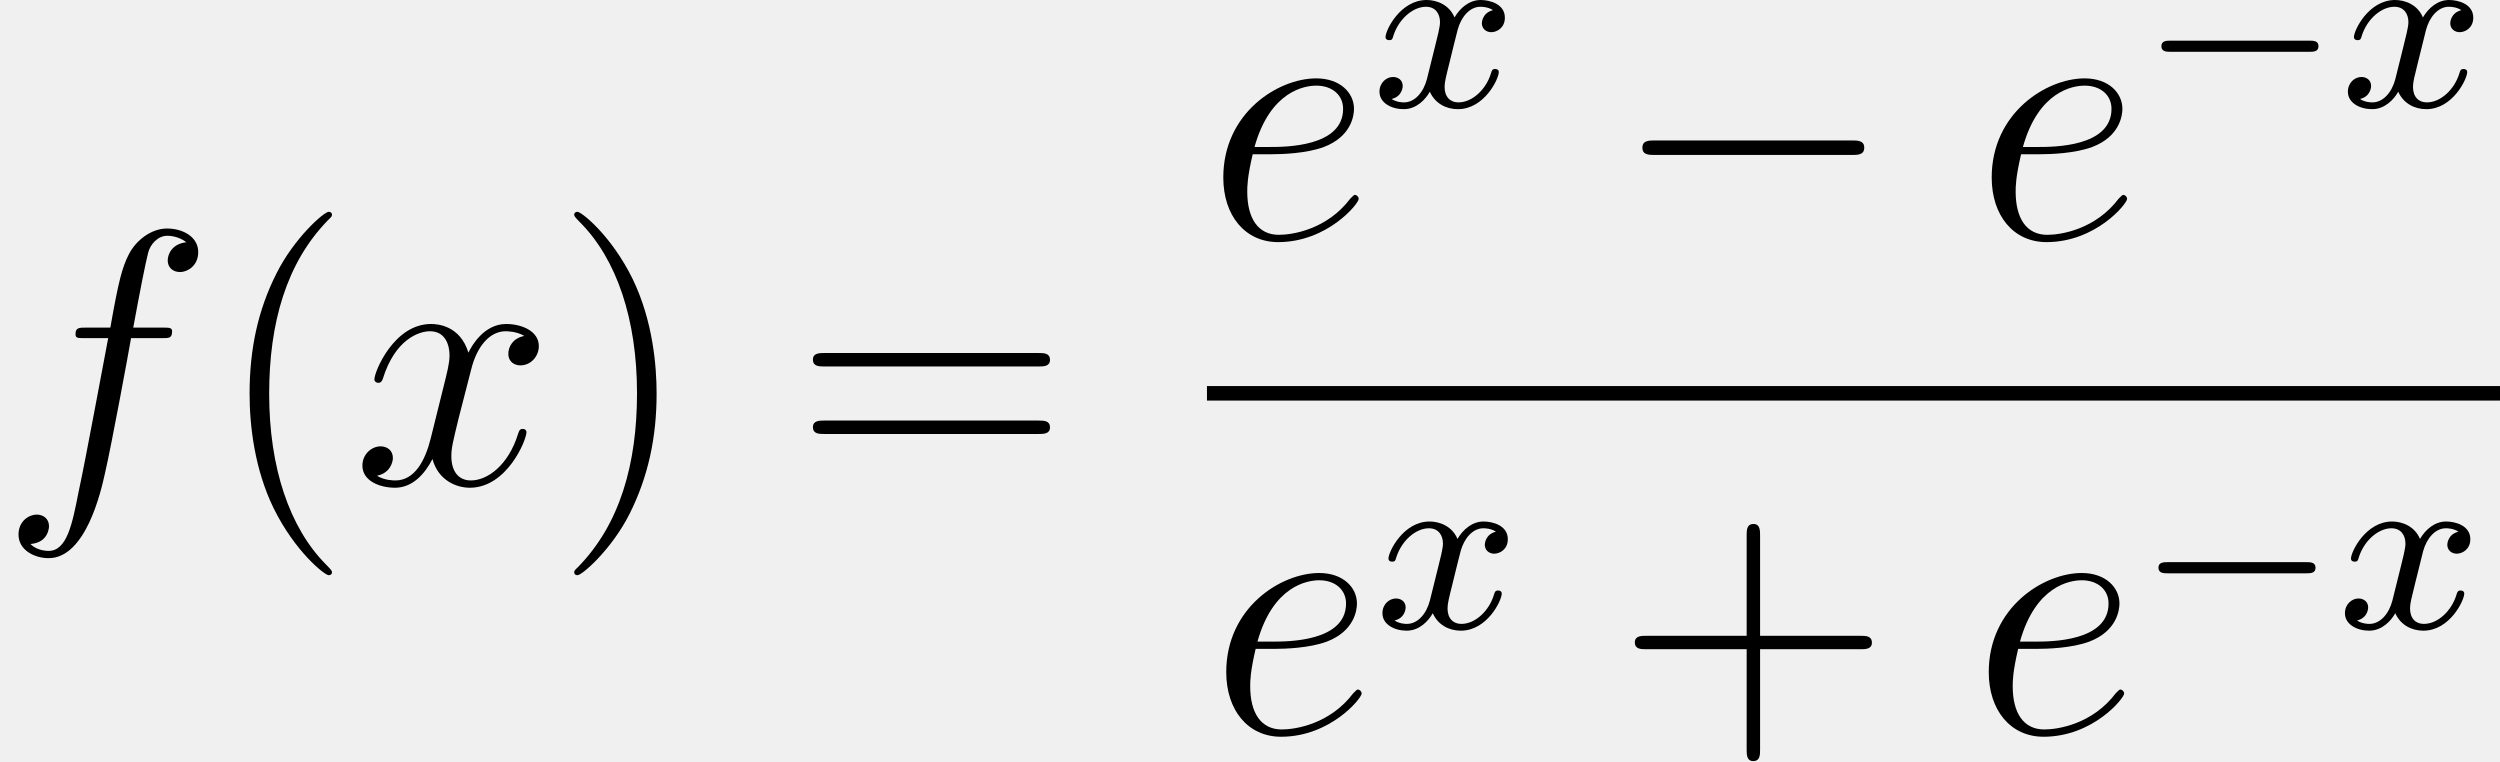
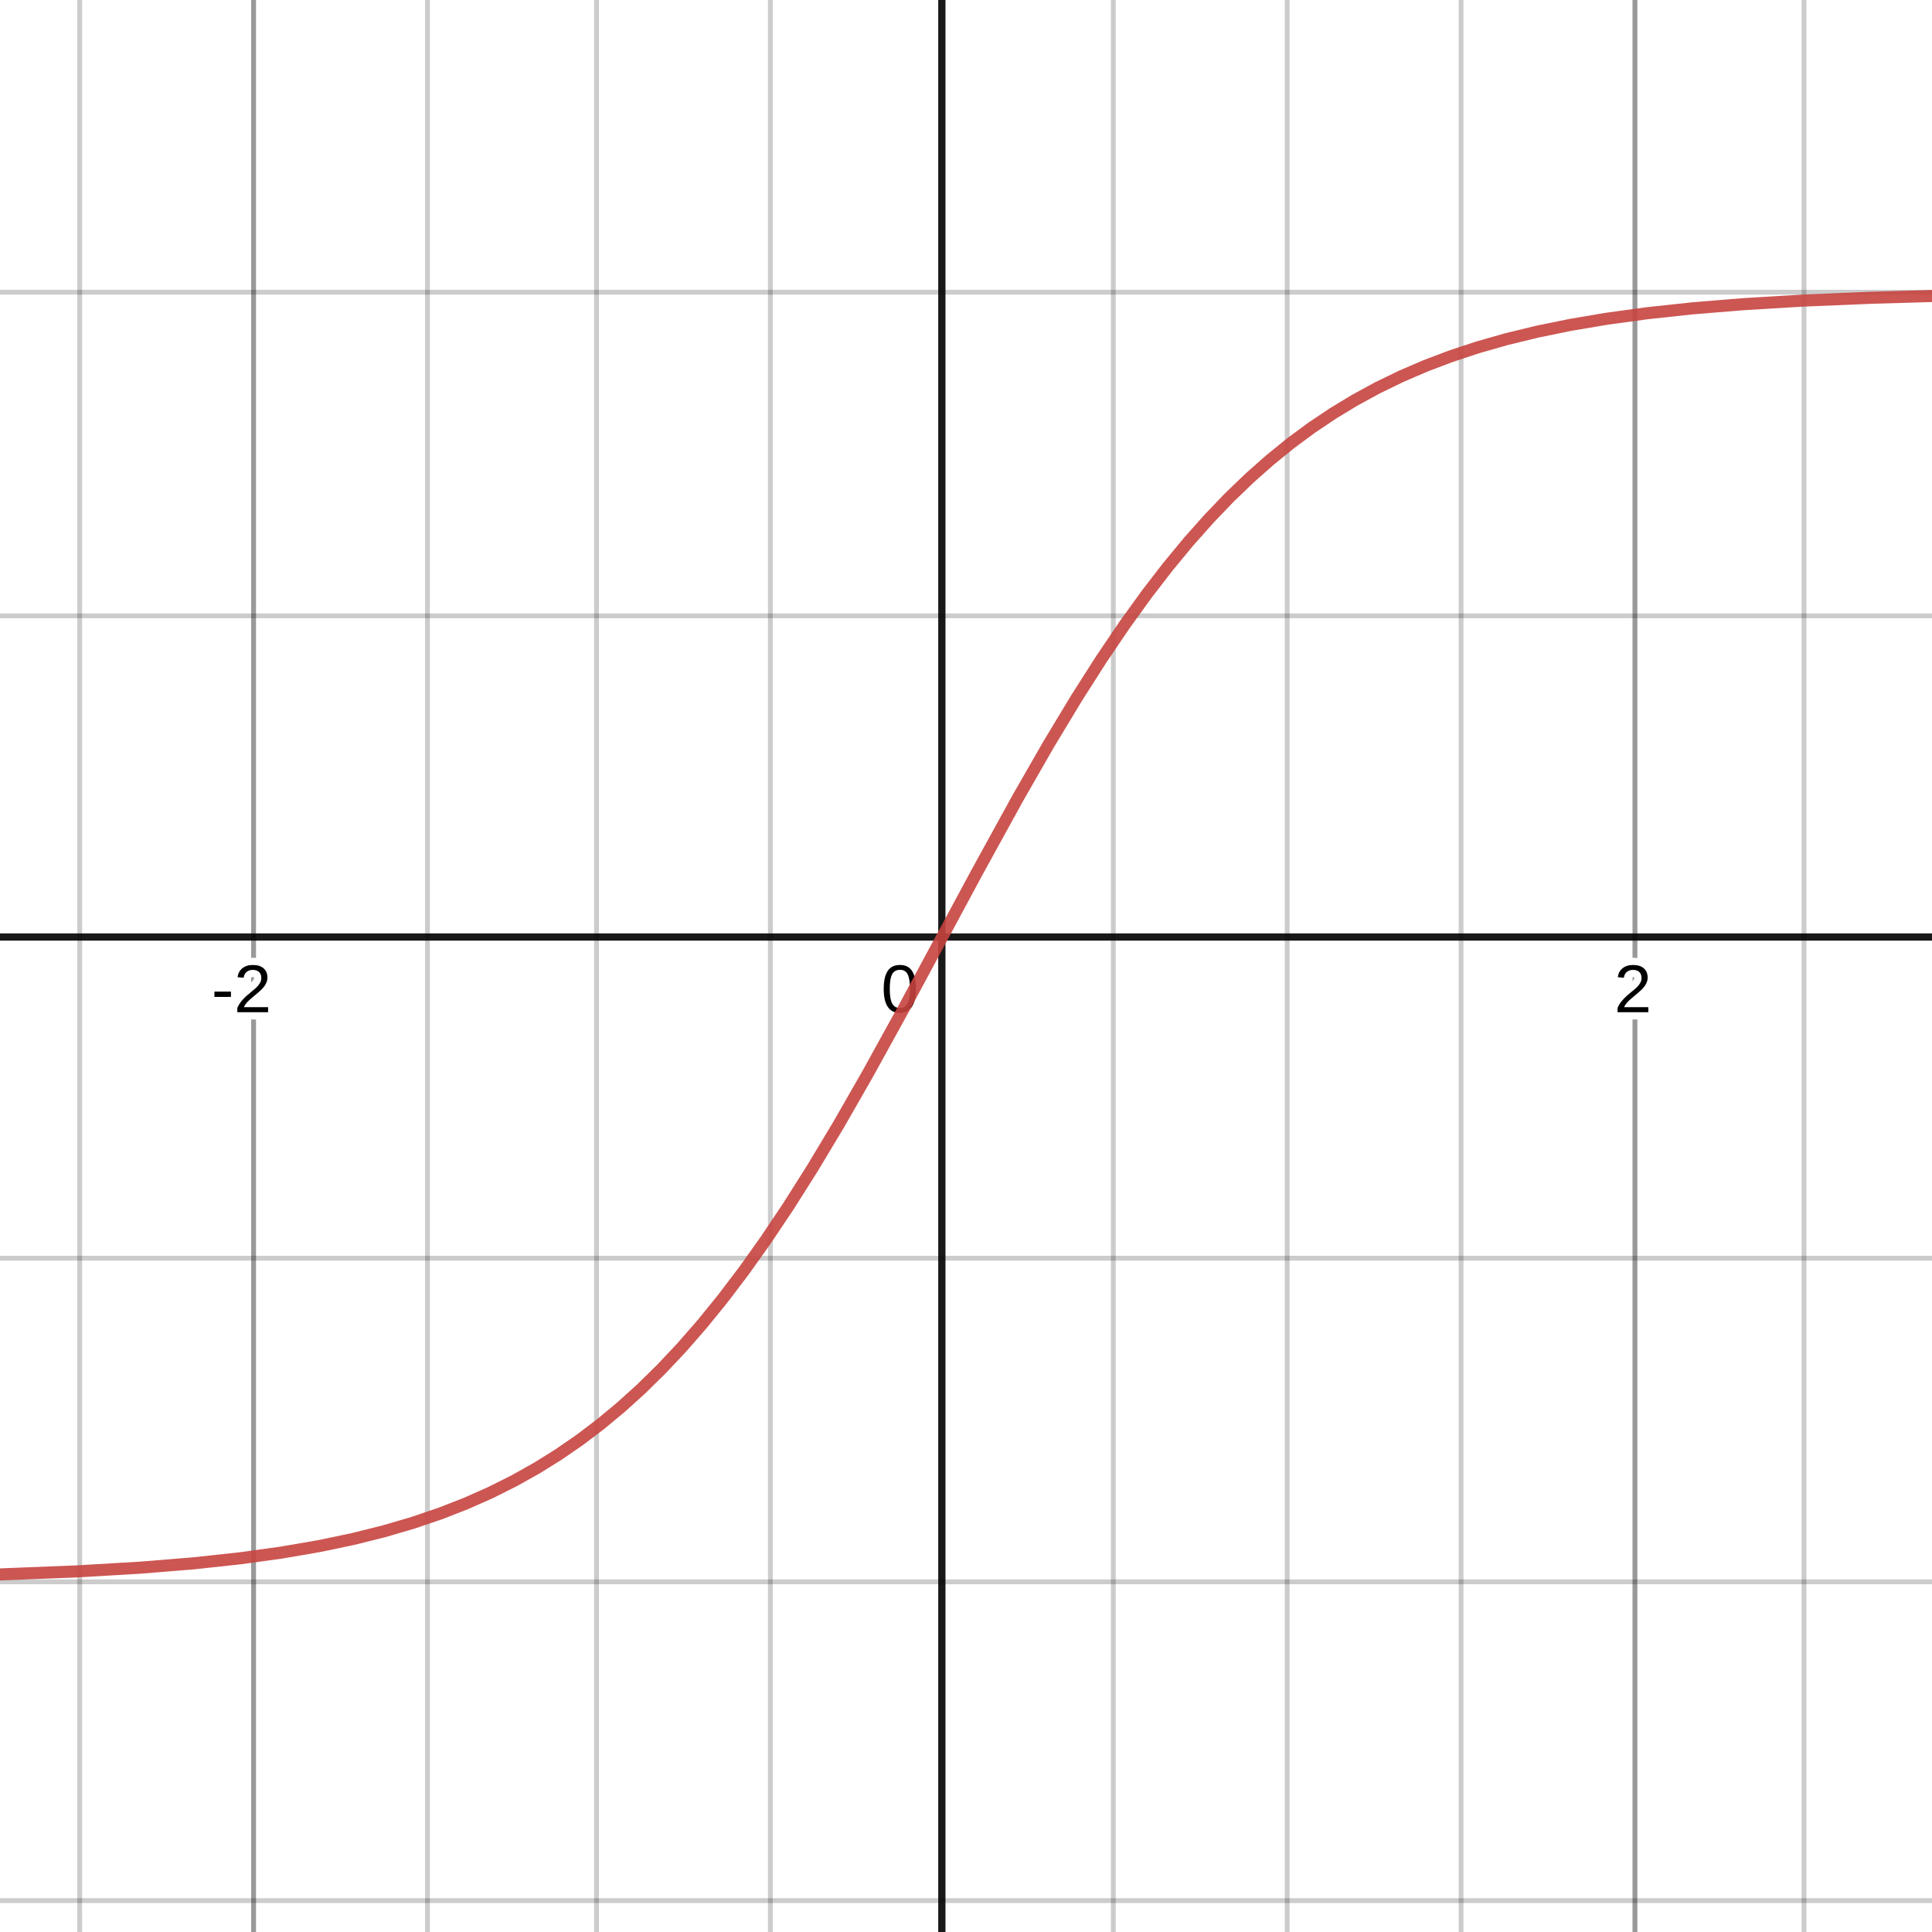
- <svg xmlns="http://www.w3.org/2000/svg" xmlns:xlink="http://www.w3.org/1999/xlink" version="1.1" width="93.026pt" height="28.32pt" viewBox="-.239 -.233 93.026 28.32">
-   <defs>
-     <path id="g0-0" d="M5.571-1.809C5.699-1.809 5.874-1.809 5.874-1.993S5.699-2.176 5.571-2.176H1.004C.877-2.176 .701-2.176 .701-1.993S.877-1.809 1.004-1.809H5.571Z" />
-     <path id="g2-120" d="M3.993-3.18C3.642-3.092 3.626-2.782 3.626-2.75C3.626-2.574 3.762-2.455 3.937-2.455S4.384-2.59 4.384-2.933C4.384-3.387 3.881-3.515 3.587-3.515C3.212-3.515 2.909-3.252 2.726-2.941C2.55-3.363 2.136-3.515 1.809-3.515C.94-3.515 .454-2.519 .454-2.295C.454-2.224 .51-2.192 .574-2.192C.669-2.192 .685-2.232 .709-2.327C.893-2.909 1.371-3.292 1.785-3.292C2.096-3.292 2.248-3.068 2.248-2.782C2.248-2.622 2.152-2.256 2.088-2C2.032-1.769 1.857-1.06 1.817-.909C1.706-.478 1.419-.143 1.06-.143C1.028-.143 .821-.143 .654-.255C1.02-.343 1.02-.677 1.02-.685C1.02-.869 .877-.98 .701-.98C.486-.98 .255-.797 .255-.494C.255-.128 .646 .08 1.052 .08C1.474 .08 1.769-.239 1.913-.494C2.088-.104 2.455 .08 2.837 .08C3.706 .08 4.184-.917 4.184-1.14C4.184-1.219 4.121-1.243 4.065-1.243C3.969-1.243 3.953-1.188 3.929-1.108C3.77-.574 3.316-.143 2.853-.143C2.59-.143 2.399-.319 2.399-.654C2.399-.813 2.447-.996 2.558-1.443C2.614-1.682 2.79-2.383 2.829-2.534C2.941-2.949 3.22-3.292 3.579-3.292C3.618-3.292 3.826-3.292 3.993-3.18Z" />
-     <path id="g4-40" d="M3.885 2.905C3.885 2.869 3.885 2.845 3.682 2.642C2.487 1.435 1.817-.538 1.817-2.977C1.817-5.296 2.379-7.293 3.766-8.703C3.885-8.811 3.885-8.835 3.885-8.871C3.885-8.942 3.826-8.966 3.778-8.966C3.622-8.966 2.642-8.106 2.056-6.934C1.447-5.727 1.172-4.447 1.172-2.977C1.172-1.913 1.339-.49 1.961 .789C2.666 2.224 3.646 3.001 3.778 3.001C3.826 3.001 3.885 2.977 3.885 2.905Z" />
-     <path id="g4-41" d="M3.371-2.977C3.371-3.885 3.252-5.368 2.582-6.755C1.877-8.189 .897-8.966 .765-8.966C.717-8.966 .658-8.942 .658-8.871C.658-8.835 .658-8.811 .861-8.608C2.056-7.4 2.726-5.428 2.726-2.989C2.726-.669 2.164 1.327 .777 2.738C.658 2.845 .658 2.869 .658 2.905C.658 2.977 .717 3.001 .765 3.001C.921 3.001 1.901 2.14 2.487 .968C3.096-.251 3.371-1.542 3.371-2.977Z" />
-     <path id="g4-43" d="M4.77-2.762H8.07C8.237-2.762 8.452-2.762 8.452-2.977C8.452-3.204 8.249-3.204 8.07-3.204H4.77V-6.504C4.77-6.671 4.77-6.886 4.555-6.886C4.328-6.886 4.328-6.683 4.328-6.504V-3.204H1.028C.861-3.204 .646-3.204 .646-2.989C.646-2.762 .849-2.762 1.028-2.762H4.328V.538C4.328 .705 4.328 .921 4.543 .921C4.77 .921 4.77 .717 4.77 .538V-2.762Z" />
-     <path id="g4-61" d="M8.07-3.873C8.237-3.873 8.452-3.873 8.452-4.089C8.452-4.316 8.249-4.316 8.07-4.316H1.028C.861-4.316 .646-4.316 .646-4.101C.646-3.873 .849-3.873 1.028-3.873H8.07ZM8.07-1.65C8.237-1.65 8.452-1.65 8.452-1.865C8.452-2.092 8.249-2.092 8.07-2.092H1.028C.861-2.092 .646-2.092 .646-1.877C.646-1.65 .849-1.65 1.028-1.65H8.07Z" />
-     <path id="g1-0" d="M7.878-2.75C8.082-2.75 8.297-2.75 8.297-2.989S8.082-3.228 7.878-3.228H1.411C1.207-3.228 .992-3.228 .992-2.989S1.207-2.75 1.411-2.75H7.878Z" />
-     <path id="g3-101" d="M2.14-2.774C2.463-2.774 3.276-2.798 3.85-3.013C4.758-3.359 4.842-4.053 4.842-4.268C4.842-4.794 4.388-5.272 3.599-5.272C2.343-5.272 .538-4.136 .538-2.008C.538-.753 1.255 .12 2.343 .12C3.969 .12 4.997-1.148 4.997-1.303C4.997-1.375 4.926-1.435 4.878-1.435C4.842-1.435 4.83-1.423 4.722-1.315C3.957-.299 2.821-.12 2.367-.12C1.686-.12 1.327-.658 1.327-1.542C1.327-1.71 1.327-2.008 1.506-2.774H2.14ZM1.566-3.013C2.08-4.854 3.216-5.033 3.599-5.033C4.125-5.033 4.483-4.722 4.483-4.268C4.483-3.013 2.57-3.013 2.068-3.013H1.566Z" />
-     <path id="g3-102" d="M5.332-4.806C5.571-4.806 5.667-4.806 5.667-5.033C5.667-5.153 5.571-5.153 5.356-5.153H4.388C4.615-6.384 4.782-7.233 4.878-7.615C4.949-7.902 5.2-8.177 5.511-8.177C5.762-8.177 6.013-8.07 6.133-7.962C5.667-7.914 5.523-7.568 5.523-7.364C5.523-7.125 5.703-6.982 5.93-6.982C6.169-6.982 6.528-7.185 6.528-7.639C6.528-8.141 6.025-8.416 5.499-8.416C4.985-8.416 4.483-8.034 4.244-7.568C4.029-7.149 3.909-6.719 3.634-5.153H2.833C2.606-5.153 2.487-5.153 2.487-4.937C2.487-4.806 2.558-4.806 2.798-4.806H3.563C3.347-3.694 2.857-.992 2.582 .287C2.379 1.327 2.2 2.2 1.602 2.2C1.566 2.2 1.219 2.2 1.004 1.973C1.614 1.925 1.614 1.399 1.614 1.387C1.614 1.148 1.435 1.004 1.207 1.004C.968 1.004 .61 1.207 .61 1.662C.61 2.176 1.136 2.439 1.602 2.439C2.821 2.439 3.324 .251 3.455-.347C3.67-1.267 4.256-4.447 4.316-4.806H5.332Z" />
-     <path id="g3-120" d="M5.667-4.878C5.284-4.806 5.141-4.519 5.141-4.292C5.141-4.005 5.368-3.909 5.535-3.909C5.894-3.909 6.145-4.22 6.145-4.543C6.145-5.045 5.571-5.272 5.069-5.272C4.34-5.272 3.933-4.555 3.826-4.328C3.551-5.224 2.809-5.272 2.594-5.272C1.375-5.272 .729-3.706 .729-3.443C.729-3.395 .777-3.335 .861-3.335C.956-3.335 .98-3.407 1.004-3.455C1.411-4.782 2.212-5.033 2.558-5.033C3.096-5.033 3.204-4.531 3.204-4.244C3.204-3.981 3.132-3.706 2.989-3.132L2.582-1.494C2.403-.777 2.056-.12 1.423-.12C1.363-.12 1.064-.12 .813-.275C1.243-.359 1.339-.717 1.339-.861C1.339-1.1 1.16-1.243 .933-1.243C.646-1.243 .335-.992 .335-.61C.335-.108 .897 .12 1.411 .12C1.985 .12 2.391-.335 2.642-.825C2.833-.12 3.431 .12 3.873 .12C5.093 .12 5.738-1.447 5.738-1.71C5.738-1.769 5.691-1.817 5.619-1.817C5.511-1.817 5.499-1.757 5.464-1.662C5.141-.61 4.447-.12 3.909-.12C3.491-.12 3.264-.43 3.264-.921C3.264-1.184 3.312-1.375 3.503-2.164L3.921-3.79C4.101-4.507 4.507-5.033 5.057-5.033C5.081-5.033 5.416-5.033 5.667-4.878Z" />
-   </defs>
-   <g id="page1" transform="matrix(1.13 0 0 1.13 -63.98604 -62.49507)">
-     <use x="56.413" y="71.04" xlink:href="#g3-102" />
-     <use x="63.46" y="71.04" xlink:href="#g4-40" />
-     <use x="68.012" y="71.04" xlink:href="#g3-120" />
-     <use x="74.664" y="71.04" xlink:href="#g4-41" />
-     <use x="82.537" y="71.04" xlink:href="#g4-61" />
-     <use x="96.158" y="62.952" xlink:href="#g3-101" />
-     <use x="101.584" y="58.614" xlink:href="#g2-120" />
-     <use x="109.505" y="62.952" xlink:href="#g1-0" />
-     <use x="121.461" y="62.952" xlink:href="#g3-101" />
-     <use x="126.886" y="58.614" xlink:href="#g0-0" />
-     <use x="133.473" y="58.614" xlink:href="#g2-120" />
-     <rect x="96.158" y="67.812" height=".478" width="42.579" />
-     <use x="96.255" y="79.24" xlink:href="#g3-101" />
-     <use x="101.681" y="75.787" xlink:href="#g2-120" />
-     <use x="109.602" y="79.24" xlink:href="#g4-43" />
-     <use x="121.364" y="79.24" xlink:href="#g3-101" />
-     <use x="126.789" y="75.787" xlink:href="#g0-0" />
-     <use x="133.376" y="75.787" xlink:href="#g2-120" />
+ <svg xmlns="http://www.w3.org/2000/svg" version="1.1" width="800" height="800">
+   <defs />
+   <g transform="scale(2,2)">
+     <g id="background-2b429c39">
+       <rect fill="white" stroke="none" x="0" y="0" width="400" height="400" class="dcg-svg-background" />
+     </g>
+     <g id="background-images-2b429c39" />
+     <g id="graphpaper-2b429c39">
+       <g id="grid-2b429c39">
+         <g>
+           <path fill="none" stroke="rgb(0,0,0)" class="dcg-svg-minor-gridline" paint-order="fill stroke markers" d=" M 16.5 0 L 16.5 400" stroke-opacity="0.2" stroke-miterlimit="10" stroke-dasharray="" />
+           <path fill="none" stroke="rgb(0,0,0)" class="dcg-svg-minor-gridline" paint-order="fill stroke markers" d=" M 52.5 0 L 52.5 400" stroke-opacity="0.2" stroke-miterlimit="10" stroke-dasharray="" />
+           <path fill="none" stroke="rgb(0,0,0)" class="dcg-svg-minor-gridline" paint-order="fill stroke markers" d=" M 88.5 0 L 88.5 400" stroke-opacity="0.2" stroke-miterlimit="10" stroke-dasharray="" />
+           <path fill="none" stroke="rgb(0,0,0)" class="dcg-svg-minor-gridline" paint-order="fill stroke markers" d=" M 123.5 0 L 123.5 400" stroke-opacity="0.2" stroke-miterlimit="10" stroke-dasharray="" />
+           <path fill="none" stroke="rgb(0,0,0)" class="dcg-svg-minor-gridline" paint-order="fill stroke markers" d=" M 159.5 0 L 159.5 400" stroke-opacity="0.2" stroke-miterlimit="10" stroke-dasharray="" />
+           <path fill="none" stroke="rgb(0,0,0)" class="dcg-svg-minor-gridline" paint-order="fill stroke markers" d=" M 230.5 0 L 230.5 400" stroke-opacity="0.2" stroke-miterlimit="10" stroke-dasharray="" />
+           <path fill="none" stroke="rgb(0,0,0)" class="dcg-svg-minor-gridline" paint-order="fill stroke markers" d=" M 266.5 0 L 266.5 400" stroke-opacity="0.2" stroke-miterlimit="10" stroke-dasharray="" />
+           <path fill="none" stroke="rgb(0,0,0)" class="dcg-svg-minor-gridline" paint-order="fill stroke markers" d=" M 302.5 0 L 302.5 400" stroke-opacity="0.2" stroke-miterlimit="10" stroke-dasharray="" />
+           <path fill="none" stroke="rgb(0,0,0)" class="dcg-svg-minor-gridline" paint-order="fill stroke markers" d=" M 338.5 0 L 338.5 400" stroke-opacity="0.2" stroke-miterlimit="10" stroke-dasharray="" />
+           <path fill="none" stroke="rgb(0,0,0)" class="dcg-svg-minor-gridline" paint-order="fill stroke markers" d=" M 373.5 0 L 373.5 400" stroke-opacity="0.2" stroke-miterlimit="10" stroke-dasharray="" />
+           <path fill="none" stroke="rgb(0,0,0)" class="dcg-svg-minor-gridline" paint-order="fill stroke markers" d=" M 0 393.5 L 400 393.5" stroke-opacity="0.2" stroke-miterlimit="10" stroke-dasharray="" />
+           <path fill="none" stroke="rgb(0,0,0)" class="dcg-svg-minor-gridline" paint-order="fill stroke markers" d=" M 0 327.5 L 400 327.5" stroke-opacity="0.2" stroke-miterlimit="10" stroke-dasharray="" />
+           <path fill="none" stroke="rgb(0,0,0)" class="dcg-svg-minor-gridline" paint-order="fill stroke markers" d=" M 0 260.5 L 400 260.5" stroke-opacity="0.2" stroke-miterlimit="10" stroke-dasharray="" />
+           <path fill="none" stroke="rgb(0,0,0)" class="dcg-svg-minor-gridline" paint-order="fill stroke markers" d=" M 0 127.5 L 400 127.5" stroke-opacity="0.2" stroke-miterlimit="10" stroke-dasharray="" />
+           <path fill="none" stroke="rgb(0,0,0)" class="dcg-svg-minor-gridline" paint-order="fill stroke markers" d=" M 0 60.5 L 400 60.5" stroke-opacity="0.2" stroke-miterlimit="10" stroke-dasharray="" />
+           <path fill="none" stroke="rgb(0,0,0)" class="dcg-svg-major-gridline" paint-order="fill stroke markers" d=" M 52.5 0 L 52.5 400" stroke-opacity="0.25" stroke-miterlimit="10" stroke-dasharray="" />
+           <path fill="none" stroke="rgb(0,0,0)" class="dcg-svg-major-gridline" paint-order="fill stroke markers" d=" M 338.5 0 L 338.5 400" stroke-opacity="0.25" stroke-miterlimit="10" stroke-dasharray="" />
+         </g>
+       </g>
+       <g id="axis-2b429c39">
+         <g id="yaxis-2b429c39">
+           <path fill="none" stroke="rgb(0,0,0)" class="dcg-svg-axis-line" paint-order="fill stroke markers" d=" M 195 0 L 195 400" stroke-opacity="0.9" stroke-miterlimit="10" stroke-width="1.5" stroke-dasharray="" />
+         </g>
+         <g id="xaxis-2b429c39">
+           <path fill="none" stroke="rgb(0,0,0)" class="dcg-svg-axis-line" paint-order="fill stroke markers" d=" M 0 194 L 400 194" stroke-opacity="0.9" stroke-miterlimit="10" stroke-width="1.5" stroke-dasharray="" />
+         </g>
+         <g>
+           <g class="dcg-svg-axis-value">
+             <text fill="none" stroke="#ffffff" font-family="Arial" font-size="14px" font-style="normal" font-weight="normal" text-decoration="normal" x="186.312" y="209.567" text-anchor="middle" stroke-miterlimit="2" stroke-width="3" stroke-dasharray="">0</text>
+             <text fill="#000000" stroke="none" font-family="Arial" font-size="14px" font-style="normal" font-weight="normal" text-decoration="normal" x="186.312" y="209.567" text-anchor="middle">0</text>
+           </g>
+           <g class="dcg-svg-axis-value">
+             <text fill="none" stroke="#ffffff" font-family="Arial" font-size="14px" font-style="normal" font-weight="normal" text-decoration="normal" x="49.995" y="209.567" text-anchor="middle" stroke-miterlimit="2" stroke-width="3" stroke-dasharray="">-2</text>
+             <text fill="#000000" stroke="none" font-family="Arial" font-size="14px" font-style="normal" font-weight="normal" text-decoration="normal" x="49.995" y="209.567" text-anchor="middle">-2</text>
+           </g>
+           <g class="dcg-svg-axis-value">
+             <text fill="none" stroke="#ffffff" font-family="Arial" font-size="14px" font-style="normal" font-weight="normal" text-decoration="normal" x="338.084" y="209.567" text-anchor="middle" stroke-miterlimit="2" stroke-width="3" stroke-dasharray="">2</text>
+             <text fill="#000000" stroke="none" font-family="Arial" font-size="14px" font-style="normal" font-weight="normal" text-decoration="normal" x="338.084" y="209.567" text-anchor="middle">2</text>
+           </g>
+         </g>
+       </g>
+     </g>
+     <g id="expressions-2b429c39">
+       <g id="sketch-2b429c39">
+         <path fill="#c74440" stroke="none" paint-order="stroke fill markers" d="" fill-opacity="0.4" />
+         <g>
+           <path fill="none" stroke="#c74440" class="dcg-svg-curve" paint-order="fill stroke markers" d=" M 0 325.969 L 0 325.969 L 16.016 325.337 L 29.102 324.567 L 40.137 323.665 L 49.805 322.618 L 58.301 321.441 L 66.016 320.115 L 73.047 318.645 L 79.492 317.037 L 85.547 315.262 L 91.211 313.334 L 96.484 311.275 L 101.562 309.023 L 106.445 306.579 L 111.133 303.953 L 115.625 301.153 L 120.02 298.126 L 124.316 294.871 L 128.516 291.389 L 132.715 287.595 L 136.914 283.474 L 141.113 279.013 L 145.312 274.205 L 149.609 268.919 L 154.004 263.13 L 158.496 256.817 L 163.184 249.818 L 168.164 241.948 L 173.535 233.007 L 179.59 222.448 L 187.012 208.984 L 202.148 180.841 L 210.742 165.209 L 217.188 153.979 L 222.852 144.59 L 228.027 136.475 L 232.812 129.407 L 237.402 123.042 L 241.797 117.34 L 246.094 112.141 L 250.391 107.31 L 254.59 102.939 L 258.789 98.904 L 262.988 95.193 L 267.285 91.714 L 271.582 88.542 L 275.977 85.595 L 280.469 82.871 L 285.156 80.316 L 290.039 77.942 L 295.117 75.754 L 300.391 73.755 L 305.957 71.915 L 311.914 70.215 L 318.262 68.67 L 325.195 67.253 L 332.715 65.984 L 341.016 64.851 L 350.293 63.851 L 360.84 62.984 L 373.047 62.249 L 387.598 61.641 L 400 61.286" stroke-linecap="round" stroke-linejoin="round" stroke-miterlimit="10" stroke-width="2.5" stroke-opacity="0.9" stroke-dasharray="" />
+         </g>
+       </g>
+     </g>
+     <g id="labels-2b429c39" />
  </g>
</svg>
